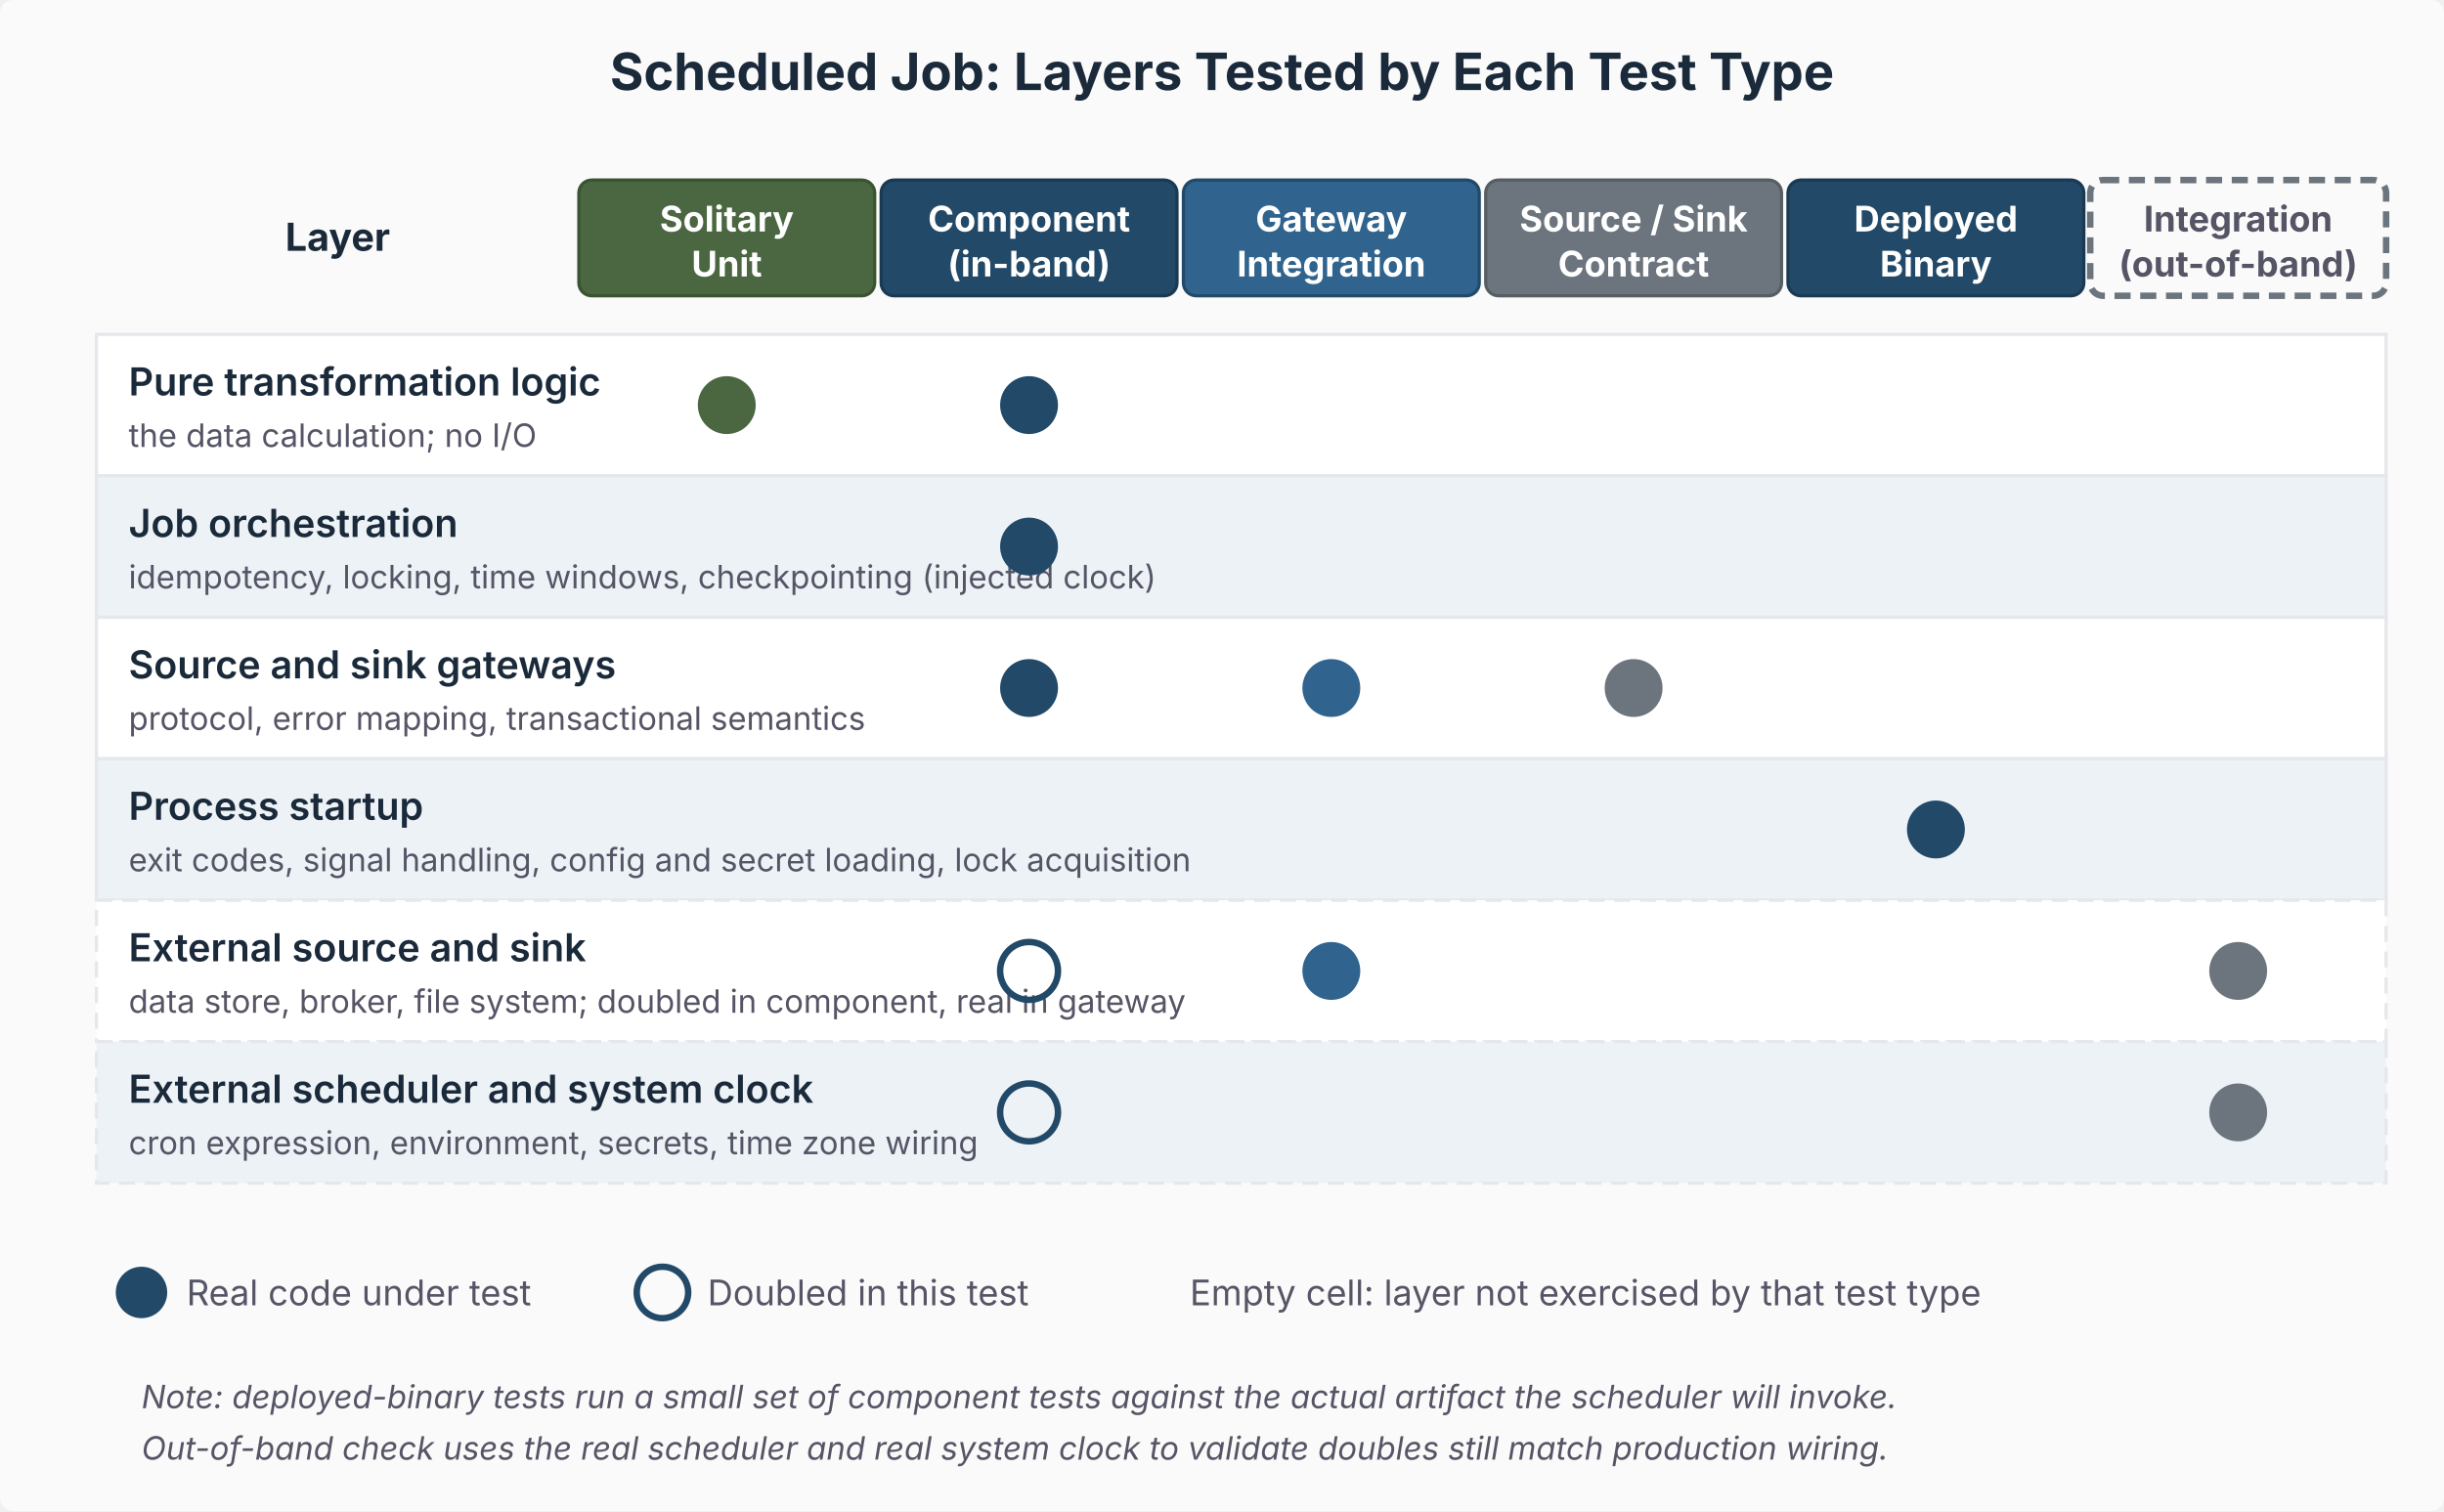
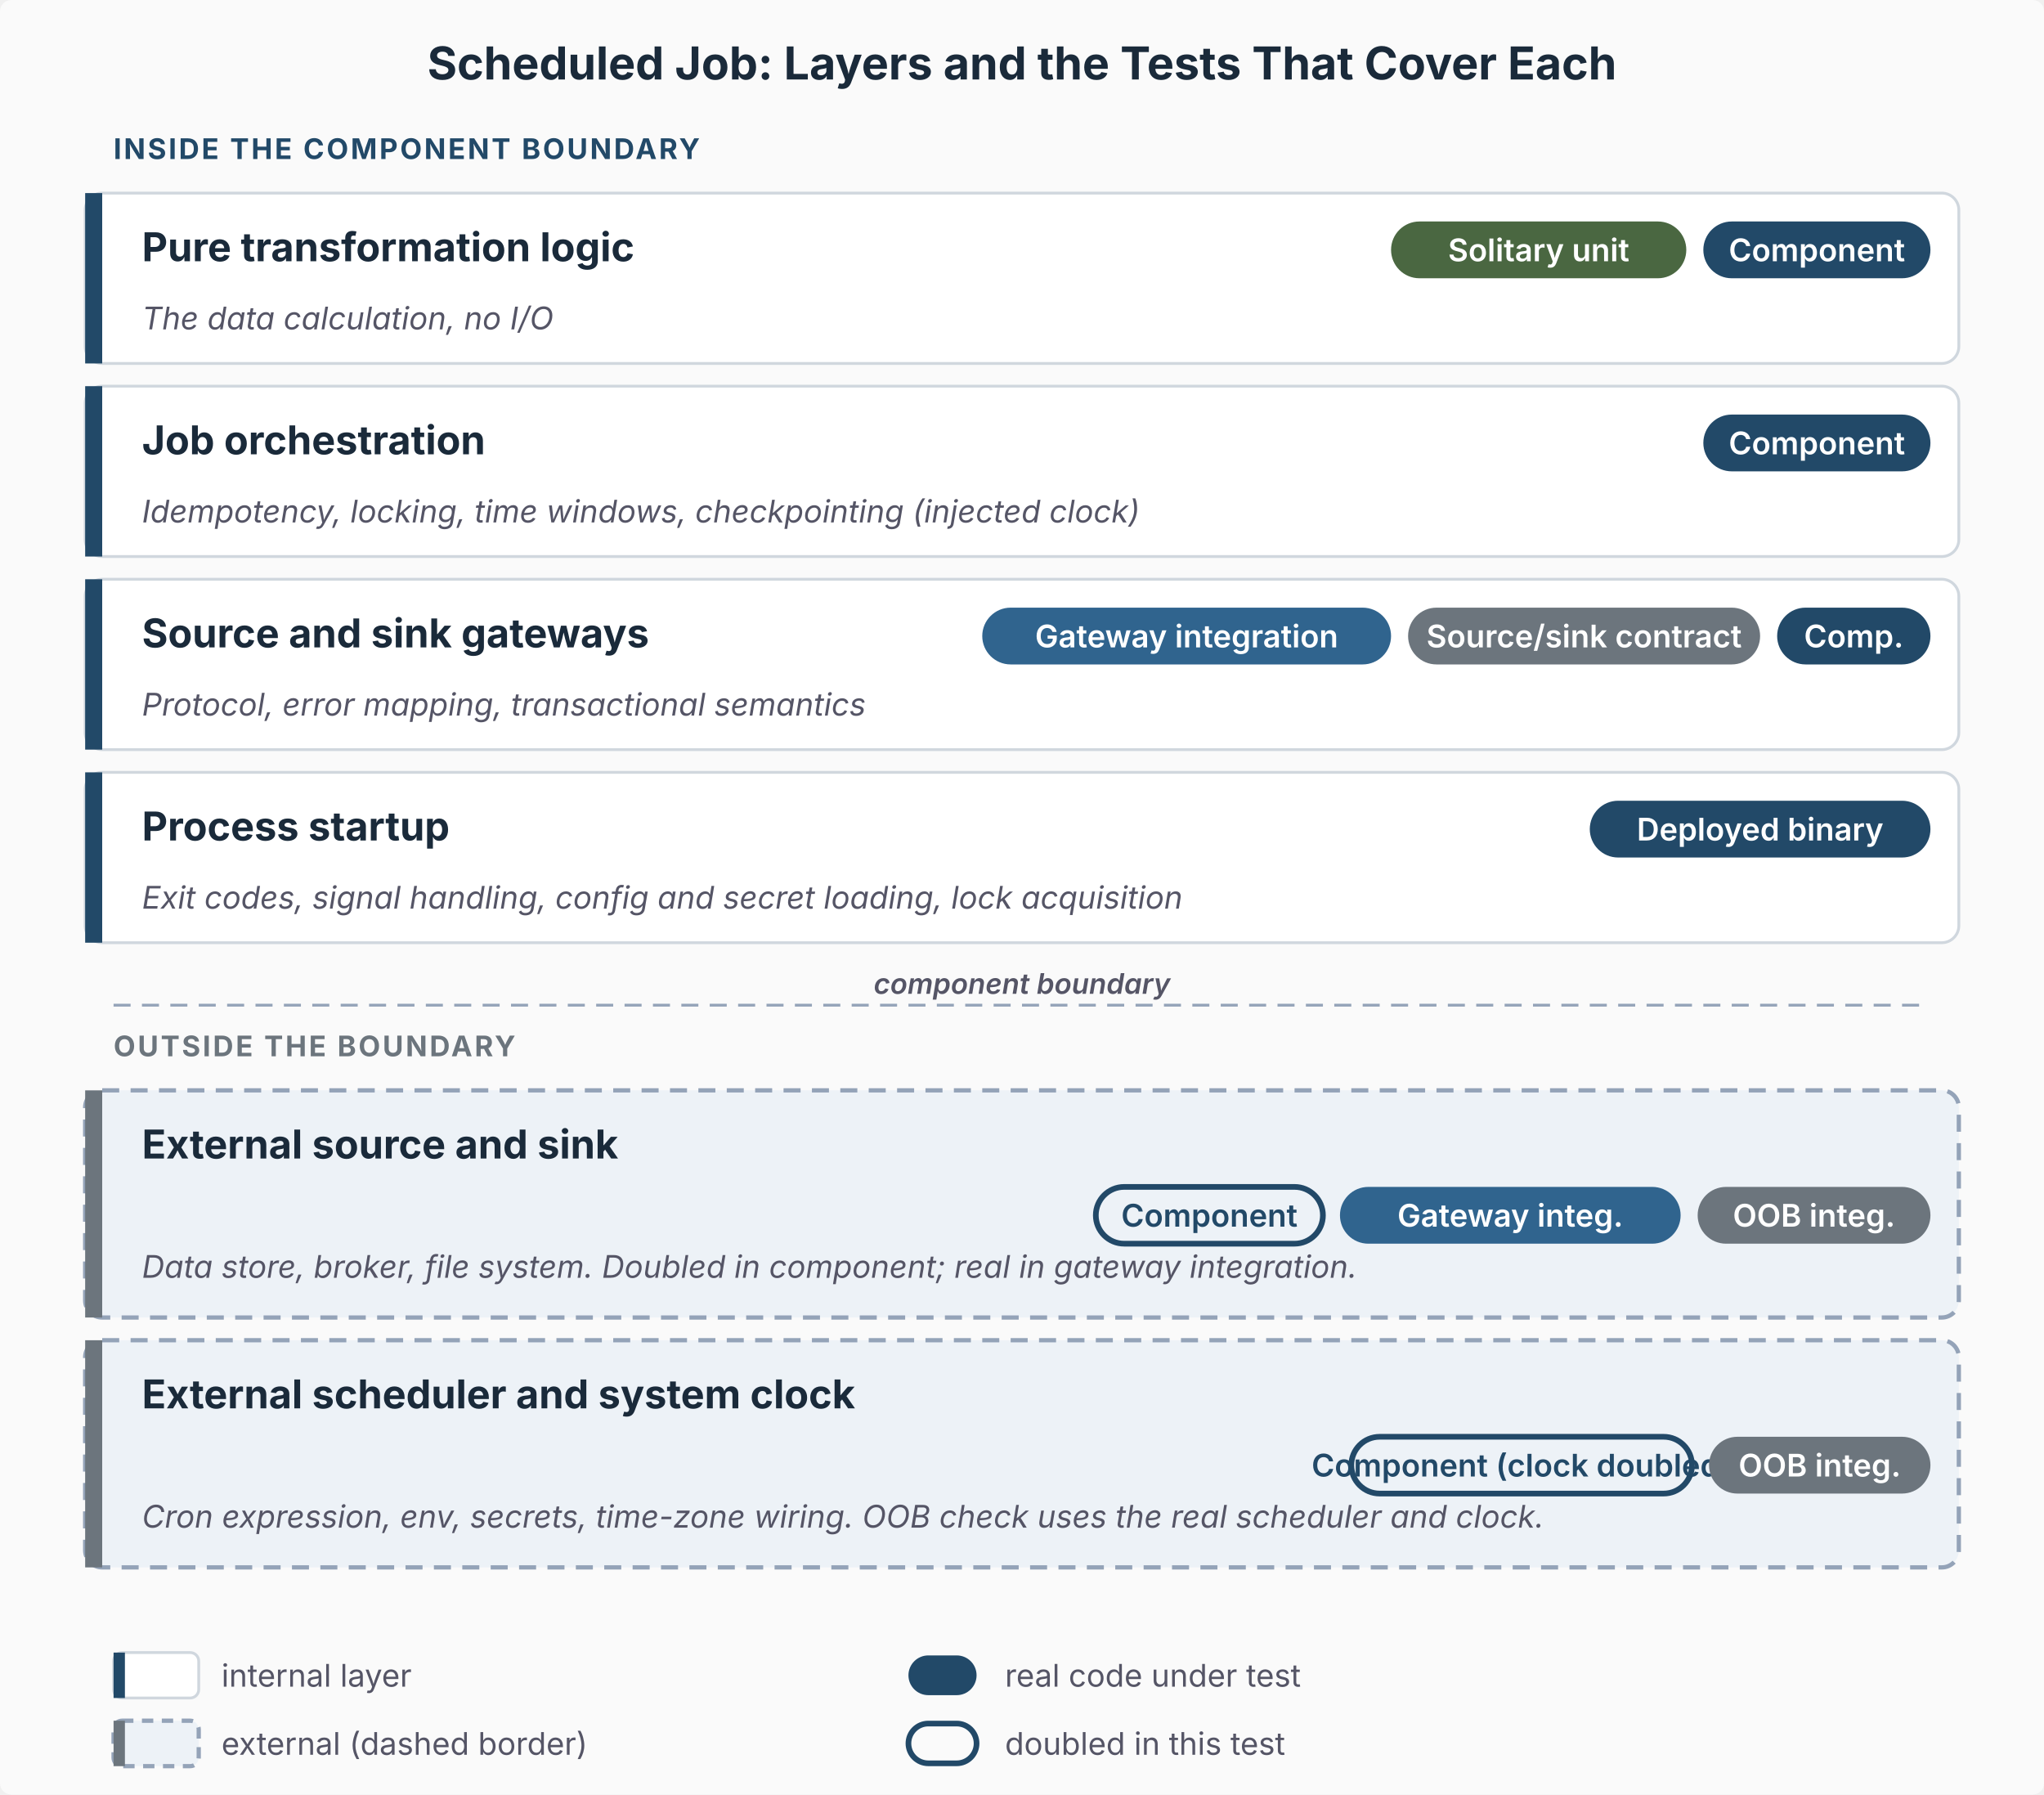
- <svg xmlns="http://www.w3.org/2000/svg" viewBox="0 0 760 470" role="img" aria-labelledby="sjc-title sjc-desc" font-family="system-ui, -apple-system, sans-serif" font-size="13">
-   <rect width="760" height="470" fill="#fafafa" rx="4" />
-   <text x="380" y="28" text-anchor="middle" font-size="16" font-weight="bold" fill="#1a2a3a">
-     Scheduled Job: Layers Tested by Each Test Type
+ <svg xmlns="http://www.w3.org/2000/svg" viewBox="0 0 720 632" role="img" aria-labelledby="sjc-title sjc-desc" font-family="system-ui, -apple-system, sans-serif" font-size="13">
+   <rect width="720" height="632" fill="#fafafa" rx="4" />
+   <text x="360" y="28" text-anchor="middle" font-size="16" font-weight="bold" fill="#1a2a3a">
+     Scheduled Job: Layers and the Tests That Cover Each
  </text>
-   <text x="105" y="78" text-anchor="middle" font-size="12" font-weight="700" fill="#1a2a3a">Layer</text>
-   <rect x="180" y="56" width="92" height="36" rx="4" fill="#4a6741" stroke="#3a5331" />
-   <text x="226" y="72" text-anchor="middle" font-size="11" font-weight="700" fill="#fff">Solitary</text>
-   <text x="226" y="86" text-anchor="middle" font-size="11" font-weight="700" fill="#fff">Unit</text>
-   <rect x="274" y="56" width="92" height="36" rx="4" fill="#224968" stroke="#1a3a54" />
-   <text x="320" y="72" text-anchor="middle" font-size="11" font-weight="700" fill="#fff">Component</text>
-   <text x="320" y="86" text-anchor="middle" font-size="11" font-weight="700" fill="#fff">(in-band)</text>
-   <rect x="368" y="56" width="92" height="36" rx="4" fill="#30648e" stroke="#224968" />
-   <text x="414" y="72" text-anchor="middle" font-size="11" font-weight="700" fill="#fff">Gateway</text>
-   <text x="414" y="86" text-anchor="middle" font-size="11" font-weight="700" fill="#fff">Integration</text>
-   <rect x="462" y="56" width="92" height="36" rx="4" fill="#6c757d" stroke="#565e64" />
-   <text x="508" y="72" text-anchor="middle" font-size="11" font-weight="700" fill="#fff">Source / Sink</text>
-   <text x="508" y="86" text-anchor="middle" font-size="11" font-weight="700" fill="#fff">Contract</text>
-   <rect x="556" y="56" width="92" height="36" rx="4" fill="#224968" stroke="#1a3a54" />
-   <text x="602" y="72" text-anchor="middle" font-size="11" font-weight="700" fill="#fff">Deployed</text>
-   <text x="602" y="86" text-anchor="middle" font-size="11" font-weight="700" fill="#fff">Binary</text>
-   <rect x="650" y="56" width="92" height="36" rx="4" fill="none" stroke="#6c757d" stroke-width="2" stroke-dasharray="5,3" />
-   <text x="696" y="72" text-anchor="middle" font-size="11" font-weight="700" fill="#556">Integration</text>
-   <text x="696" y="86" text-anchor="middle" font-size="11" font-weight="700" fill="#556">(out-of-band)</text>
-   <rect x="30" y="104" width="712" height="44" fill="#ffffff" stroke="#e5e7eb" />
-   <text x="40" y="123" font-size="12" font-weight="600" fill="#1a2a3a">Pure transformation logic</text>
-   <text x="40" y="139" font-size="10" fill="#556">the data calculation; no I/O</text>
-   <circle cx="226" cy="126" r="9" fill="#4a6741" />
-   <circle cx="320" cy="126" r="9" fill="#224968" />
-   <rect x="30" y="148" width="712" height="44" fill="#edf2f7" stroke="#e5e7eb" />
-   <text x="40" y="167" font-size="12" font-weight="600" fill="#1a2a3a">Job orchestration</text>
-   <text x="40" y="183" font-size="10" fill="#556">idempotency, locking, time windows, checkpointing (injected clock)</text>
-   <circle cx="320" cy="170" r="9" fill="#224968" />
-   <rect x="30" y="192" width="712" height="44" fill="#ffffff" stroke="#e5e7eb" />
-   <text x="40" y="211" font-size="12" font-weight="600" fill="#1a2a3a">Source and sink gateways</text>
-   <text x="40" y="227" font-size="10" fill="#556">protocol, error mapping, transactional semantics</text>
-   <circle cx="320" cy="214" r="9" fill="#224968" />
-   <circle cx="414" cy="214" r="9" fill="#30648e" />
-   <circle cx="508" cy="214" r="9" fill="#6c757d" />
-   <rect x="30" y="236" width="712" height="44" fill="#edf2f7" stroke="#e5e7eb" />
-   <text x="40" y="255" font-size="12" font-weight="600" fill="#1a2a3a">Process startup</text>
-   <text x="40" y="271" font-size="10" fill="#556">exit codes, signal handling, config and secret loading, lock acquisition</text>
-   <circle cx="602" cy="258" r="9" fill="#224968" />
-   <rect x="30" y="280" width="712" height="44" fill="#ffffff" stroke="#e5e7eb" stroke-dasharray="5,3" />
-   <text x="40" y="299" font-size="12" font-weight="600" fill="#1a2a3a">External source and sink</text>
-   <text x="40" y="315" font-size="10" fill="#556">data store, broker, file system; doubled in component, real in gateway</text>
-   <circle cx="320" cy="302" r="9" fill="none" stroke="#224968" stroke-width="2" />
-   <circle cx="414" cy="302" r="9" fill="#30648e" />
-   <circle cx="696" cy="302" r="9" fill="#6c757d" />
-   <rect x="30" y="324" width="712" height="44" fill="#edf2f7" stroke="#e5e7eb" stroke-dasharray="5,3" />
-   <text x="40" y="343" font-size="12" font-weight="600" fill="#1a2a3a">External scheduler and system clock</text>
-   <text x="40" y="359" font-size="10" fill="#556">cron expression, environment, secrets, time zone wiring</text>
-   <circle cx="320" cy="346" r="9" fill="none" stroke="#224968" stroke-width="2" />
-   <circle cx="696" cy="346" r="9" fill="#6c757d" />
-   <circle cx="44" cy="402" r="8" fill="#224968" />
-   <text x="58" y="406" font-size="11" fill="#556">Real code under test</text>
-   <circle cx="206" cy="402" r="8" fill="none" stroke="#224968" stroke-width="2" />
-   <text x="220" y="406" font-size="11" fill="#556">Doubled in this test</text>
-   <text x="370" y="406" font-size="11" fill="#556">Empty cell: layer not exercised by that test type</text>
-   <text x="44" y="438" font-size="10" fill="#556" font-style="italic">
-     Note: deployed-binary tests run a small set of component tests against the actual artifact the scheduler will invoke.
+   <text x="40" y="56" font-size="10" font-weight="700" letter-spacing="0.08em" fill="#224968">
+     INSIDE THE COMPONENT BOUNDARY
  </text>
-   <text x="44" y="454" font-size="10" fill="#556" font-style="italic">
-     Out-of-band check uses the real scheduler and real system clock to validate doubles still match production wiring.
+   <rect x="30" y="68" width="660" height="60" rx="6" fill="#ffffff" stroke="#d0d7de" stroke-width="1" />
+   <rect x="30" y="68" width="6" height="60" fill="#224968" />
+   <text x="50" y="92" font-size="14" font-weight="700" fill="#1a2a3a">Pure transformation logic</text>
+   <a href="/docs/testing/glossary/#solitary-unit-test" target="_top">
+     <rect x="490" y="78" width="104" height="20" rx="10" fill="#4a6741" />
+     <text x="542" y="92" text-anchor="middle" font-size="11" font-weight="600" fill="#fff">Solitary unit</text>
+   </a>
+   <a href="/docs/testing/glossary/#component-test" target="_top">
+     <rect x="600" y="78" width="80" height="20" rx="10" fill="#224968" />
+     <text x="640" y="92" text-anchor="middle" font-size="11" font-weight="600" fill="#fff">Component</text>
+   </a>
+   <text x="50" y="116" font-size="11" font-style="italic" fill="#556">The data calculation, no I/O</text>
+   <rect x="30" y="136" width="660" height="60" rx="6" fill="#ffffff" stroke="#d0d7de" stroke-width="1" />
+   <rect x="30" y="136" width="6" height="60" fill="#224968" />
+   <text x="50" y="160" font-size="14" font-weight="700" fill="#1a2a3a">Job orchestration</text>
+   <a href="/docs/testing/glossary/#component-test" target="_top">
+     <rect x="600" y="146" width="80" height="20" rx="10" fill="#224968" />
+     <text x="640" y="160" text-anchor="middle" font-size="11" font-weight="600" fill="#fff">Component</text>
+   </a>
+   <text x="50" y="184" font-size="11" font-style="italic" fill="#556">Idempotency, locking, time windows, checkpointing (injected clock)</text>
+   <rect x="30" y="204" width="660" height="60" rx="6" fill="#ffffff" stroke="#d0d7de" stroke-width="1" />
+   <rect x="30" y="204" width="6" height="60" fill="#224968" />
+   <text x="50" y="228" font-size="14" font-weight="700" fill="#1a2a3a">Source and sink gateways</text>
+   <a href="/docs/testing/glossary/#gateway-integration-test" target="_top">
+     <rect x="346" y="214" width="144" height="20" rx="10" fill="#30648e" />
+     <text x="418" y="228" text-anchor="middle" font-size="11" font-weight="600" fill="#fff">Gateway integration</text>
+   </a>
+   <a href="/docs/testing/glossary/#contract-test" target="_top">
+     <rect x="496" y="214" width="124" height="20" rx="10" fill="#6c757d" />
+     <text x="558" y="228" text-anchor="middle" font-size="11" font-weight="600" fill="#fff">Source/sink contract</text>
+   </a>
+   <a href="/docs/testing/glossary/#component-test" target="_top">
+     <rect x="626" y="214" width="54" height="20" rx="10" fill="#224968" />
+     <text x="653" y="228" text-anchor="middle" font-size="11" font-weight="600" fill="#fff">Comp.</text>
+   </a>
+   <text x="50" y="252" font-size="11" font-style="italic" fill="#556">Protocol, error mapping, transactional semantics</text>
+   <rect x="30" y="272" width="660" height="60" rx="6" fill="#ffffff" stroke="#d0d7de" stroke-width="1" />
+   <rect x="30" y="272" width="6" height="60" fill="#224968" />
+   <text x="50" y="296" font-size="14" font-weight="700" fill="#1a2a3a">Process startup</text>
+   <a href="/docs/testing/glossary/#deployed-binary-test" target="_top">
+     <rect x="560" y="282" width="120" height="20" rx="10" fill="#224968" />
+     <text x="620" y="296" text-anchor="middle" font-size="11" font-weight="600" fill="#fff">Deployed binary</text>
+   </a>
+   <text x="50" y="320" font-size="11" font-style="italic" fill="#556">Exit codes, signal handling, config and secret loading, lock acquisition</text>
+   <line x1="40" y1="354" x2="680" y2="354" stroke="#94a3b8" stroke-width="1" stroke-dasharray="6,4" />
+   <text x="360" y="350" text-anchor="middle" font-size="10" fill="#556" font-weight="600" font-style="italic">component boundary</text>
+   <text x="40" y="372" font-size="10" font-weight="700" letter-spacing="0.08em" fill="#6c757d">
+     OUTSIDE THE BOUNDARY
  </text>
+   <rect x="30" y="384" width="660" height="80" rx="6" fill="#edf2f7" stroke="#94a3b8" stroke-width="1.5" stroke-dasharray="6,4" />
+   <rect x="30" y="384" width="6" height="80" fill="#6c757d" />
+   <text x="50" y="408" font-size="14" font-weight="700" fill="#1a2a3a">External source and sink</text>
+   <a href="/docs/testing/glossary/#component-test" target="_top">
+     <rect x="386" y="418" width="80" height="20" rx="10" fill="none" stroke="#224968" stroke-width="2" />
+     <text x="426" y="432" text-anchor="middle" font-size="11" font-weight="600" fill="#224968">Component</text>
+   </a>
+   <a href="/docs/testing/glossary/#gateway-integration-test" target="_top">
+     <rect x="472" y="418" width="120" height="20" rx="10" fill="#30648e" />
+     <text x="532" y="432" text-anchor="middle" font-size="11" font-weight="600" fill="#fff">Gateway integ.</text>
+   </a>
+   <a href="/docs/testing/glossary/#out-of-band-test" target="_top">
+     <rect x="598" y="418" width="82" height="20" rx="10" fill="#6c757d" />
+     <text x="639" y="432" text-anchor="middle" font-size="11" font-weight="600" fill="#fff">OOB integ.</text>
+   </a>
+   <text x="50" y="450" font-size="11" font-style="italic" fill="#556">Data store, broker, file system. Doubled in component; real in gateway integration.</text>
+   <rect x="30" y="472" width="660" height="80" rx="6" fill="#edf2f7" stroke="#94a3b8" stroke-width="1.5" stroke-dasharray="6,4" />
+   <rect x="30" y="472" width="6" height="80" fill="#6c757d" />
+   <text x="50" y="496" font-size="14" font-weight="700" fill="#1a2a3a">External scheduler and system clock</text>
+   <a href="/docs/testing/glossary/#component-test" target="_top">
+     <rect x="476" y="506" width="120" height="20" rx="10" fill="none" stroke="#224968" stroke-width="2" />
+     <text x="536" y="520" text-anchor="middle" font-size="11" font-weight="600" fill="#224968">Component (clock doubled)</text>
+   </a>
+   <a href="/docs/testing/glossary/#out-of-band-test" target="_top">
+     <rect x="602" y="506" width="78" height="20" rx="10" fill="#6c757d" />
+     <text x="641" y="520" text-anchor="middle" font-size="11" font-weight="600" fill="#fff">OOB integ.</text>
+   </a>
+   <text x="50" y="538" font-size="11" font-style="italic" fill="#556">Cron expression, env, secrets, time-zone wiring. OOB check uses the real scheduler and clock.</text>
+   <rect x="40" y="582" width="30" height="16" rx="3" fill="#ffffff" stroke="#d0d7de" stroke-width="1" />
+   <rect x="40" y="582" width="4" height="16" fill="#224968" />
+   <text x="78" y="594" font-size="11" fill="#556">internal layer</text>
+   <rect x="320" y="583" width="24" height="14" rx="7" fill="#224968" />
+   <text x="354" y="594" font-size="11" fill="#556">real code under test</text>
+   <rect x="40" y="606" width="30" height="16" rx="3" fill="#edf2f7" stroke="#94a3b8" stroke-width="1.5" stroke-dasharray="4,3" />
+   <rect x="40" y="606" width="4" height="16" fill="#6c757d" />
+   <text x="78" y="618" font-size="11" fill="#556">external (dashed border)</text>
+   <rect x="320" y="607" width="24" height="14" rx="7" fill="none" stroke="#224968" stroke-width="2" />
+   <text x="354" y="618" font-size="11" fill="#556">doubled in this test</text>
</svg>
